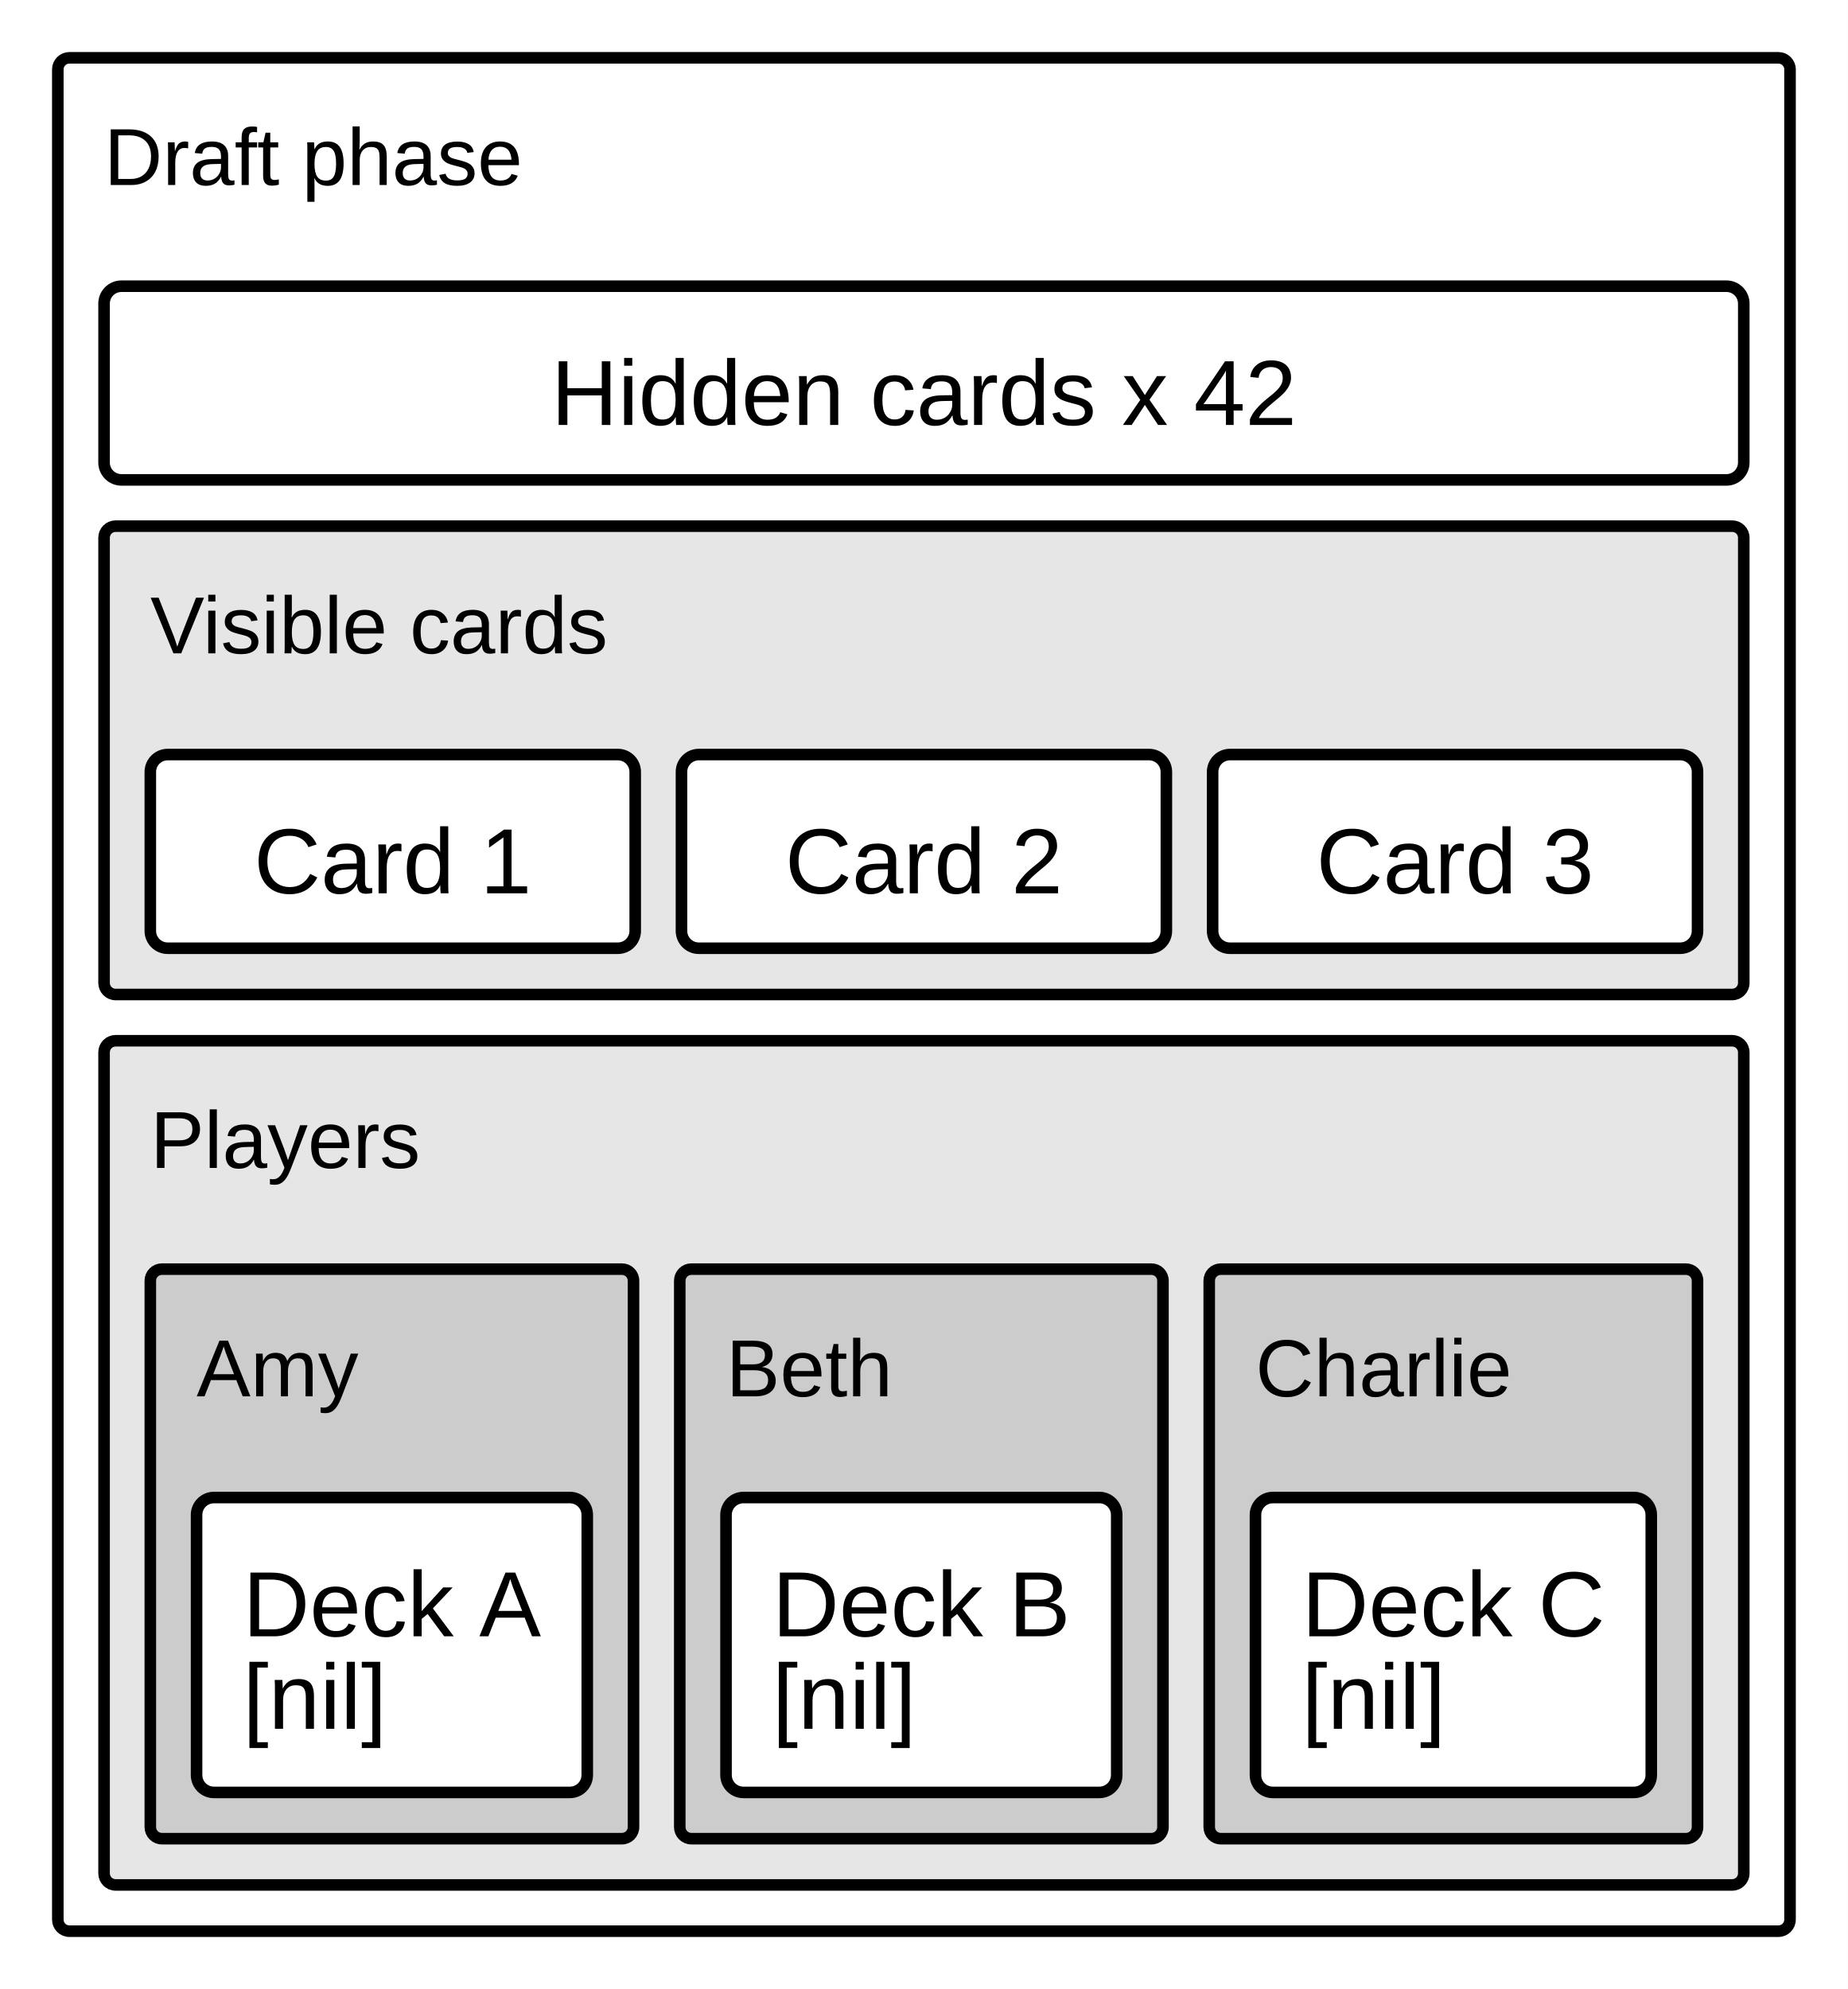
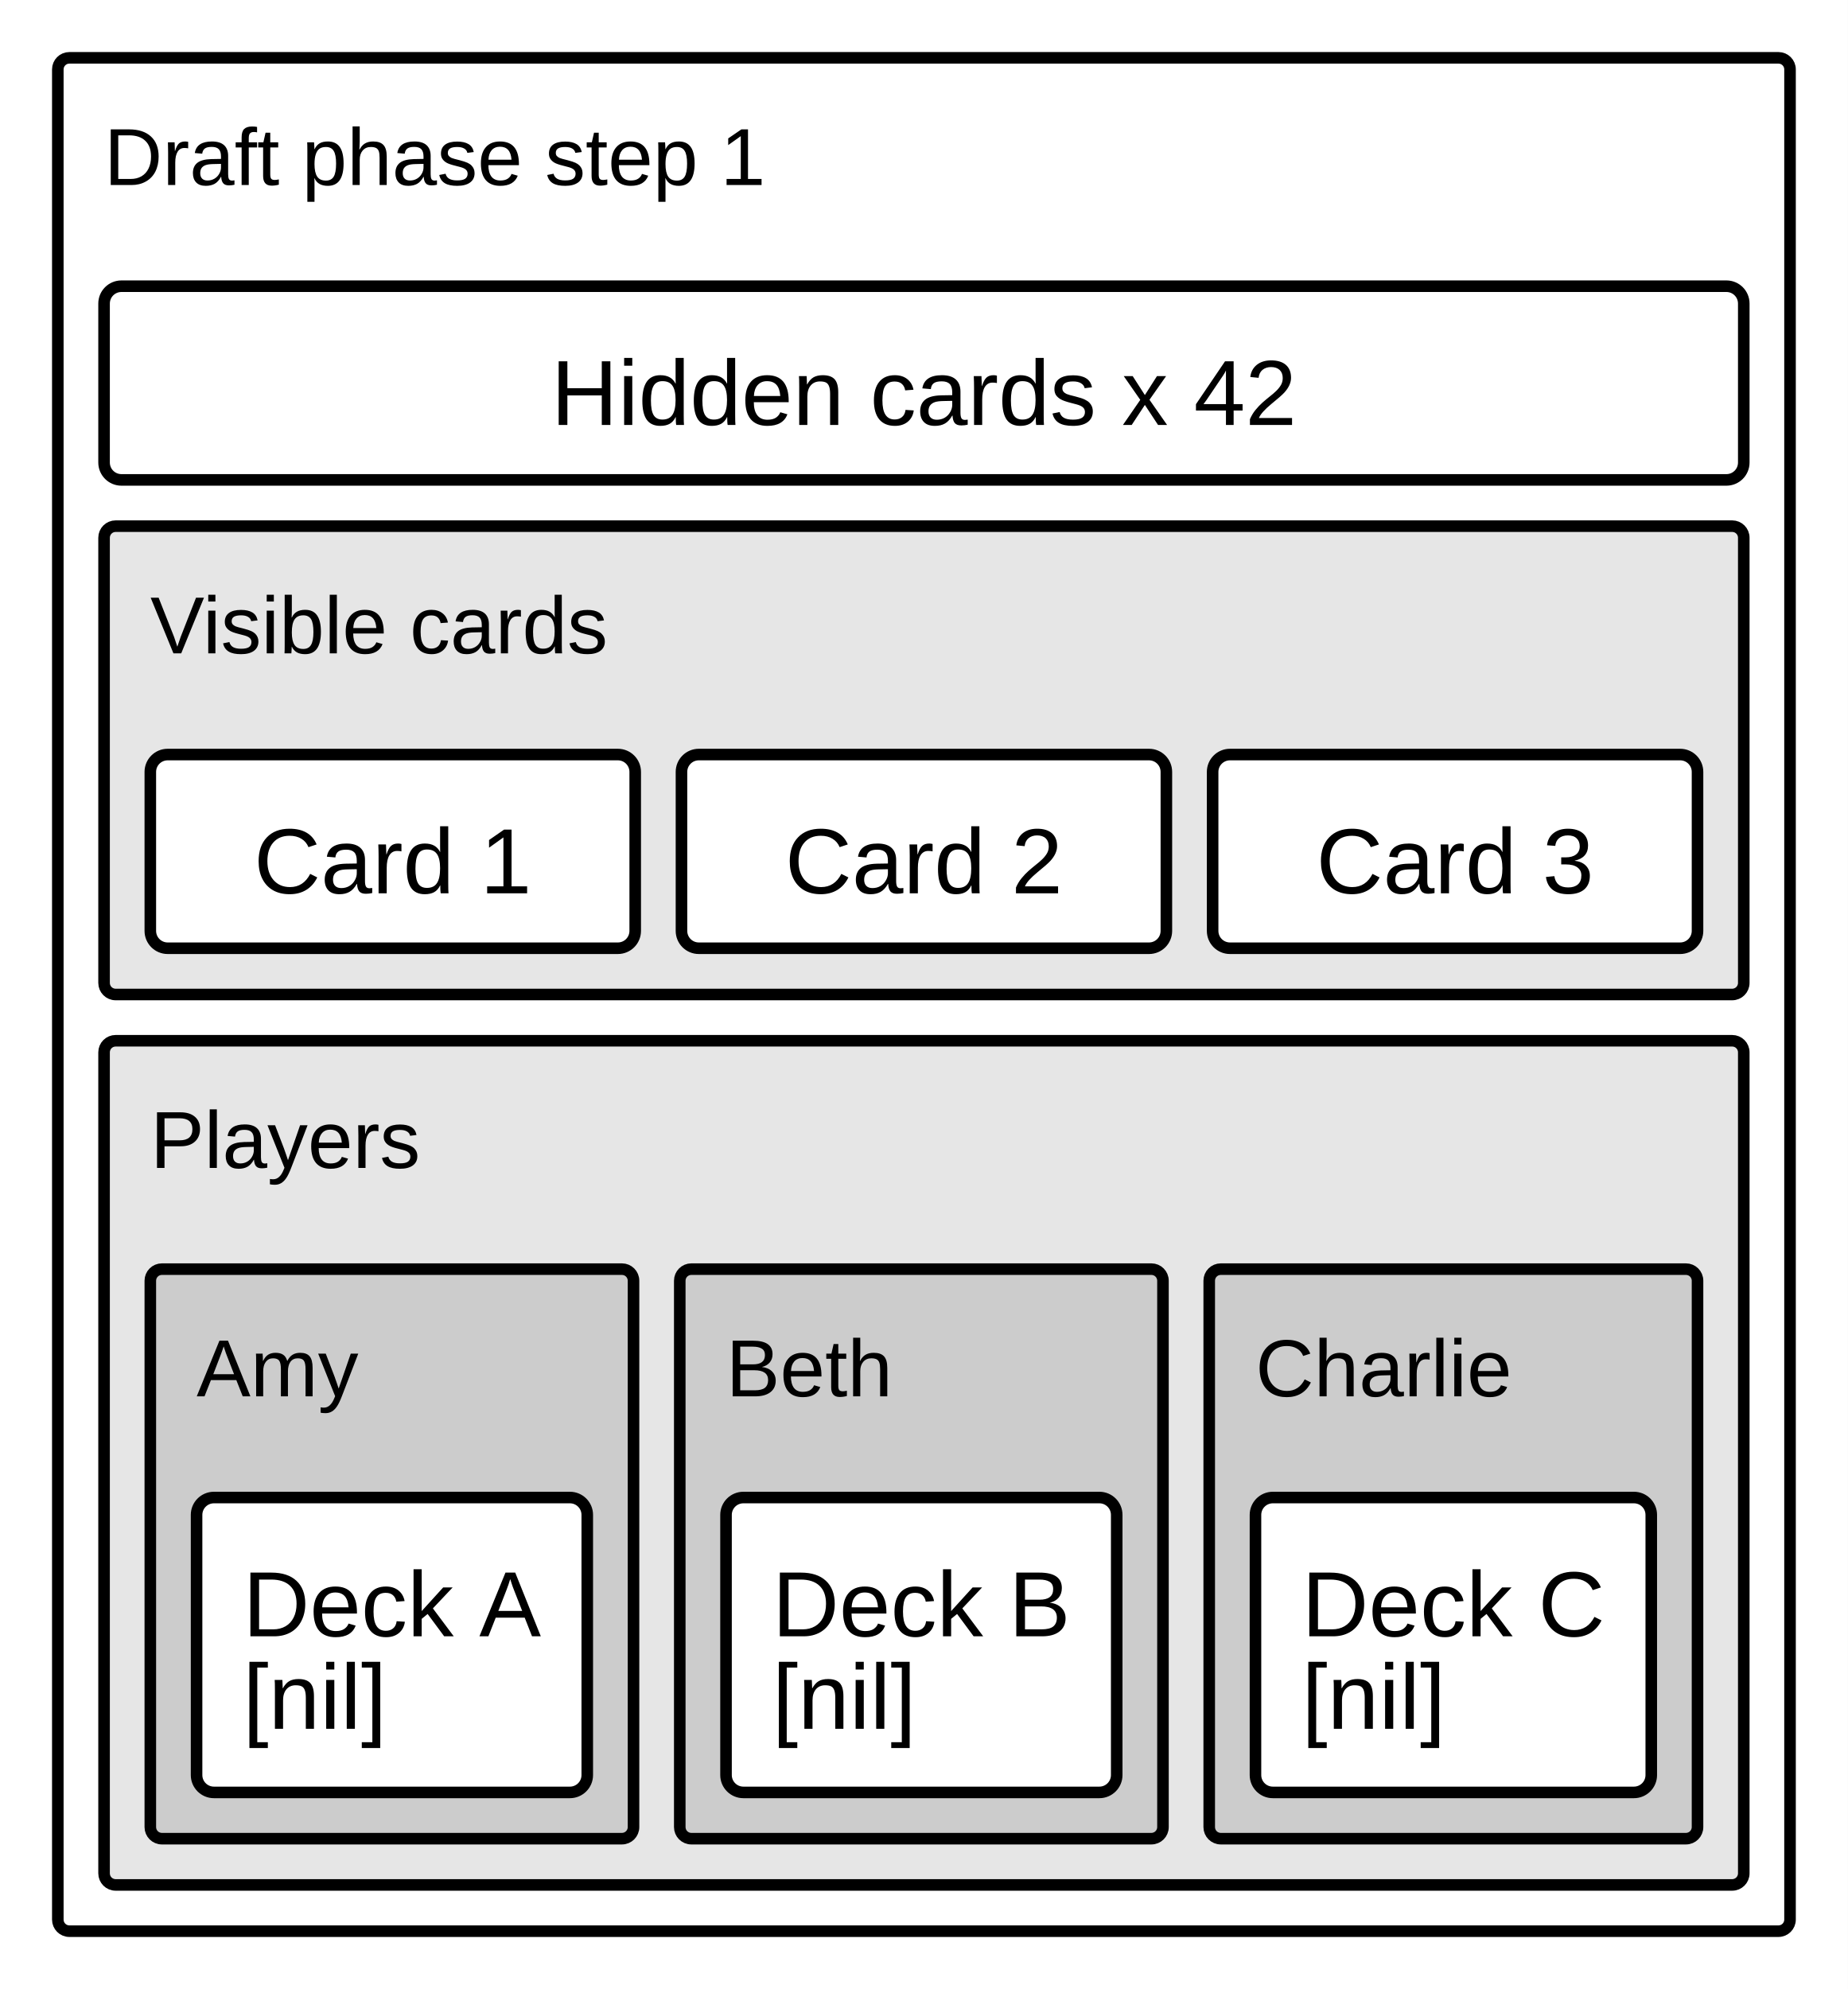
<svg xmlns="http://www.w3.org/2000/svg" id="mainsvg" width="351.579" height="378.4" viewBox="-10 -10 319.617 344">
  <defs>
    <marker id="arrow" viewBox="0 0 10 10" refX="10" refY="5" markerWidth="5" markerHeight="5" orient="auto-start-reverse" fill="black">
      <path d="M 0 0 L 10 5 L 0 10 z" />
    </marker>
    <filter id="shadowOLD" x="-50%" y="-50%" width="250%" height="250%">
      <feDropShadow flood-color="black" flood-opacity="0.3" dx="1" dy="1" stdDeviation="2"> </feDropShadow>
    </filter>
    <filter id="shadow-path" filterUnits="userSpaceOnUse" x="-10" y="-10" width="319.617px" height="344px">
      <feDropShadow flood-color="black" flood-opacity="0.1" dx="1" dy="1" stdDeviation="1"> </feDropShadow>
    </filter>
    <filter id="shadow" filterUnits="userSpaceOnUse" x="-10" y="-10" width="419.617px" height="444px">
      <feDropShadow flood-color="black" flood-opacity="0.1" dx="1" dy="1" stdDeviation="1"> </feDropShadow>
    </filter>
  </defs>
  <rect x="-10" y="-10" width="319.617" height="344" fill="#fff" />
  <g transform="translate(0, 0)">
    <rect width="299.617" height="324" stroke="black" fill="#ffffff" stroke-width="2" transform="translate(0, 0)" rx="2" />
    <g transform="translate(4, 4)">
      <rect width="80.38" height="23.5" stroke="black" fill="none" stroke-width="0" transform="translate(0, 0)" rx="0" />
      <text fill="black" font-size="14" font-weight="normal" transform="translate(4, 4)" alignment-baseline="middle" font-family="Arial">
-         <tspan x="0" dy="14" font-family="Arial" font-size="14" font-weight="normal">Draft phase</tspan>
+         <tspan x="0" dy="14" font-family="Arial" font-size="14" font-weight="normal">Draft phase step 1</tspan>
      </text>
    </g>
    <g transform="translate(8, 39.5)">
      <rect width="283.617" height="33.5" stroke="black" fill="white" stroke-width="2" transform="translate(0, 0)" rx="3" />
      <text fill="black" font-size="16" font-weight="normal" transform="translate(77.32422, 8)" alignment-baseline="middle" font-family="Arial">
        <tspan x="0" dy="16" font-family="Arial" font-size="16" font-weight="normal">Hidden cards x 42</tspan>
      </text>
    </g>
    <g transform="translate(8, 81)">
      <rect width="283.617" height="81" stroke="black" fill="#e6e6e6" stroke-width="2" transform="translate(0, 0)" rx="2" />
      <g transform="translate(4, 4)">
        <rect width="87.12" height="23.5" stroke="black" fill="none" stroke-width="0" transform="translate(0, 0)" rx="0" />
        <text fill="black" font-size="14" font-weight="normal" transform="translate(4, 4)" alignment-baseline="middle" font-family="Arial">
          <tspan x="0" dy="14" font-family="Arial" font-size="14" font-weight="normal">Visible cards</tspan>
        </text>
      </g>
      <g transform="translate(8, 39.5)">
        <rect width="83.872" height="33.5" stroke="black" fill="white" stroke-width="2" transform="translate(0, 0)" rx="3" />
        <text fill="black" font-size="16" font-weight="normal" transform="translate(17.92057, 8)" alignment-baseline="middle" font-family="Arial">
          <tspan x="0" dy="16" font-family="Arial" font-size="16" font-weight="normal">Card 1</tspan>
        </text>
      </g>
      <g transform="translate(99.8724, 39.5)">
        <rect width="83.872" height="33.5" stroke="black" fill="white" stroke-width="2" transform="translate(0, 0)" rx="3" />
        <text fill="black" font-size="16" font-weight="normal" transform="translate(17.92057, 8)" alignment-baseline="middle" font-family="Arial">
          <tspan x="0" dy="16" font-family="Arial" font-size="16" font-weight="normal">Card 2</tspan>
        </text>
      </g>
      <g transform="translate(191.7448, 39.5)">
        <rect width="83.872" height="33.5" stroke="black" fill="white" stroke-width="2" transform="translate(0, 0)" rx="3" />
        <text fill="black" font-size="16" font-weight="normal" transform="translate(17.92057, 8)" alignment-baseline="middle" font-family="Arial">
          <tspan x="0" dy="16" font-family="Arial" font-size="16" font-weight="normal">Card 3</tspan>
        </text>
      </g>
    </g>
    <g transform="translate(8, 170)">
      <rect width="283.617" height="146" stroke="black" fill="#e6e6e6" stroke-width="2" transform="translate(0, 0)" rx="2" />
      <g transform="translate(4, 4)">
        <rect width="54.69" height="23.5" stroke="black" fill="none" stroke-width="0" transform="translate(0, 0)" rx="0" />
        <text fill="black" font-size="14" font-weight="normal" transform="translate(4, 4)" alignment-baseline="middle" font-family="Arial">
          <tspan x="0" dy="14" font-family="Arial" font-size="14" font-weight="normal">Players</tspan>
        </text>
      </g>
      <g transform="translate(8, 39.5)">
        <rect width="83.578" height="98.5" stroke="black" fill="#cccccc" stroke-width="2" transform="translate(0, 0)" rx="2" />
        <g transform="translate(4, 4)">
          <rect width="36.008" height="23.5" stroke="black" fill="none" stroke-width="0" transform="translate(0, 0)" rx="0" />
          <text fill="black" font-size="14" font-weight="normal" transform="translate(4, 4)" alignment-baseline="middle" font-family="Arial">
            <tspan x="0" dy="14" font-family="Arial" font-size="14" font-weight="normal">Amy</tspan>
          </text>
        </g>
        <g transform="translate(8, 39.5)">
          <rect width="67.578" height="51" stroke="black" fill="white" stroke-width="2" transform="translate(0, 0)" rx="3" />
          <text fill="black" font-size="16" font-weight="normal" transform="translate(8, 8)" alignment-baseline="middle" font-family="Arial">
            <tspan x="0" dy="16" font-family="Arial" font-size="16" font-weight="normal">Deck A</tspan>
            <tspan x="0" dy="16" font-family="Arial" font-size="16" font-weight="normal">[nil]</tspan>
          </text>
        </g>
      </g>
      <g transform="translate(99.57812, 39.5)">
        <rect width="83.578" height="98.5" stroke="black" fill="#cccccc" stroke-width="2" transform="translate(0, 0)" rx="2" />
        <g transform="translate(4, 4)">
          <rect width="36.808" height="23.5" stroke="black" fill="none" stroke-width="0" transform="translate(0, 0)" rx="0" />
          <text fill="black" font-size="14" font-weight="normal" transform="translate(4, 4)" alignment-baseline="middle" font-family="Arial">
            <tspan x="0" dy="14" font-family="Arial" font-size="14" font-weight="normal">Beth</tspan>
          </text>
        </g>
        <g transform="translate(8, 39.5)">
          <rect width="67.578" height="51" stroke="black" fill="white" stroke-width="2" transform="translate(0, 0)" rx="3" />
          <text fill="black" font-size="16" font-weight="normal" transform="translate(8, 8)" alignment-baseline="middle" font-family="Arial">
            <tspan x="0" dy="16" font-family="Arial" font-size="16" font-weight="normal">Deck B</tspan>
            <tspan x="0" dy="16" font-family="Arial" font-size="16" font-weight="normal">[nil]</tspan>
          </text>
        </g>
      </g>
      <g transform="translate(191.1562, 39.5)">
        <rect width="84.461" height="98.5" stroke="black" fill="#cccccc" stroke-width="2" transform="translate(0, 0)" rx="2" />
        <g transform="translate(4, 4)">
          <rect width="52.359" height="23.5" stroke="black" fill="none" stroke-width="0" transform="translate(0, 0)" rx="0" />
          <text fill="black" font-size="14" font-weight="normal" transform="translate(4, 4)" alignment-baseline="middle" font-family="Arial">
            <tspan x="0" dy="14" font-family="Arial" font-size="14" font-weight="normal">Charlie</tspan>
          </text>
        </g>
        <g transform="translate(8, 39.5)">
          <rect width="68.461" height="51" stroke="black" fill="white" stroke-width="2" transform="translate(0, 0)" rx="3" />
          <text fill="black" font-size="16" font-weight="normal" transform="translate(8, 8)" alignment-baseline="middle" font-family="Arial">
            <tspan x="0" dy="16" font-family="Arial" font-size="16" font-weight="normal">Deck C</tspan>
            <tspan x="0" dy="16" font-family="Arial" font-size="16" font-weight="normal">[nil]</tspan>
          </text>
        </g>
      </g>
    </g>
  </g>
</svg>
